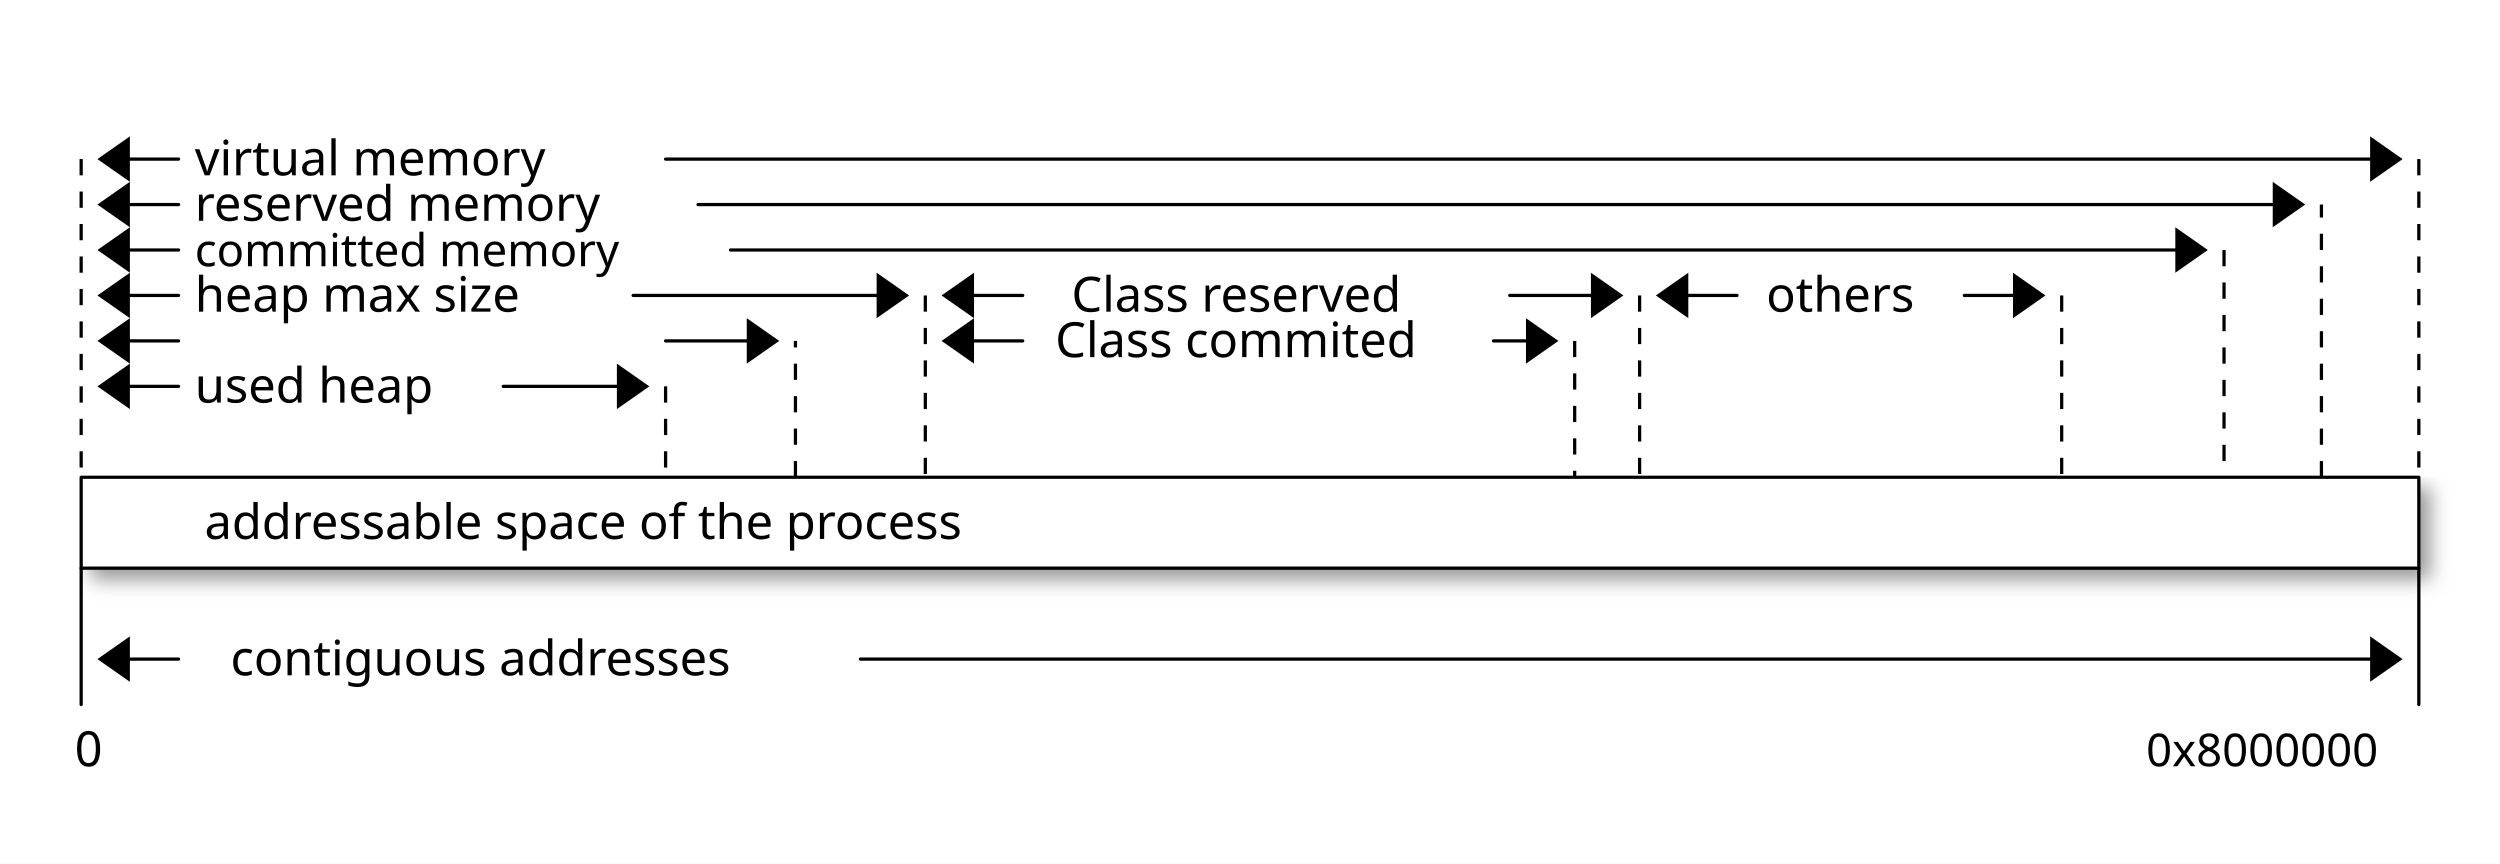
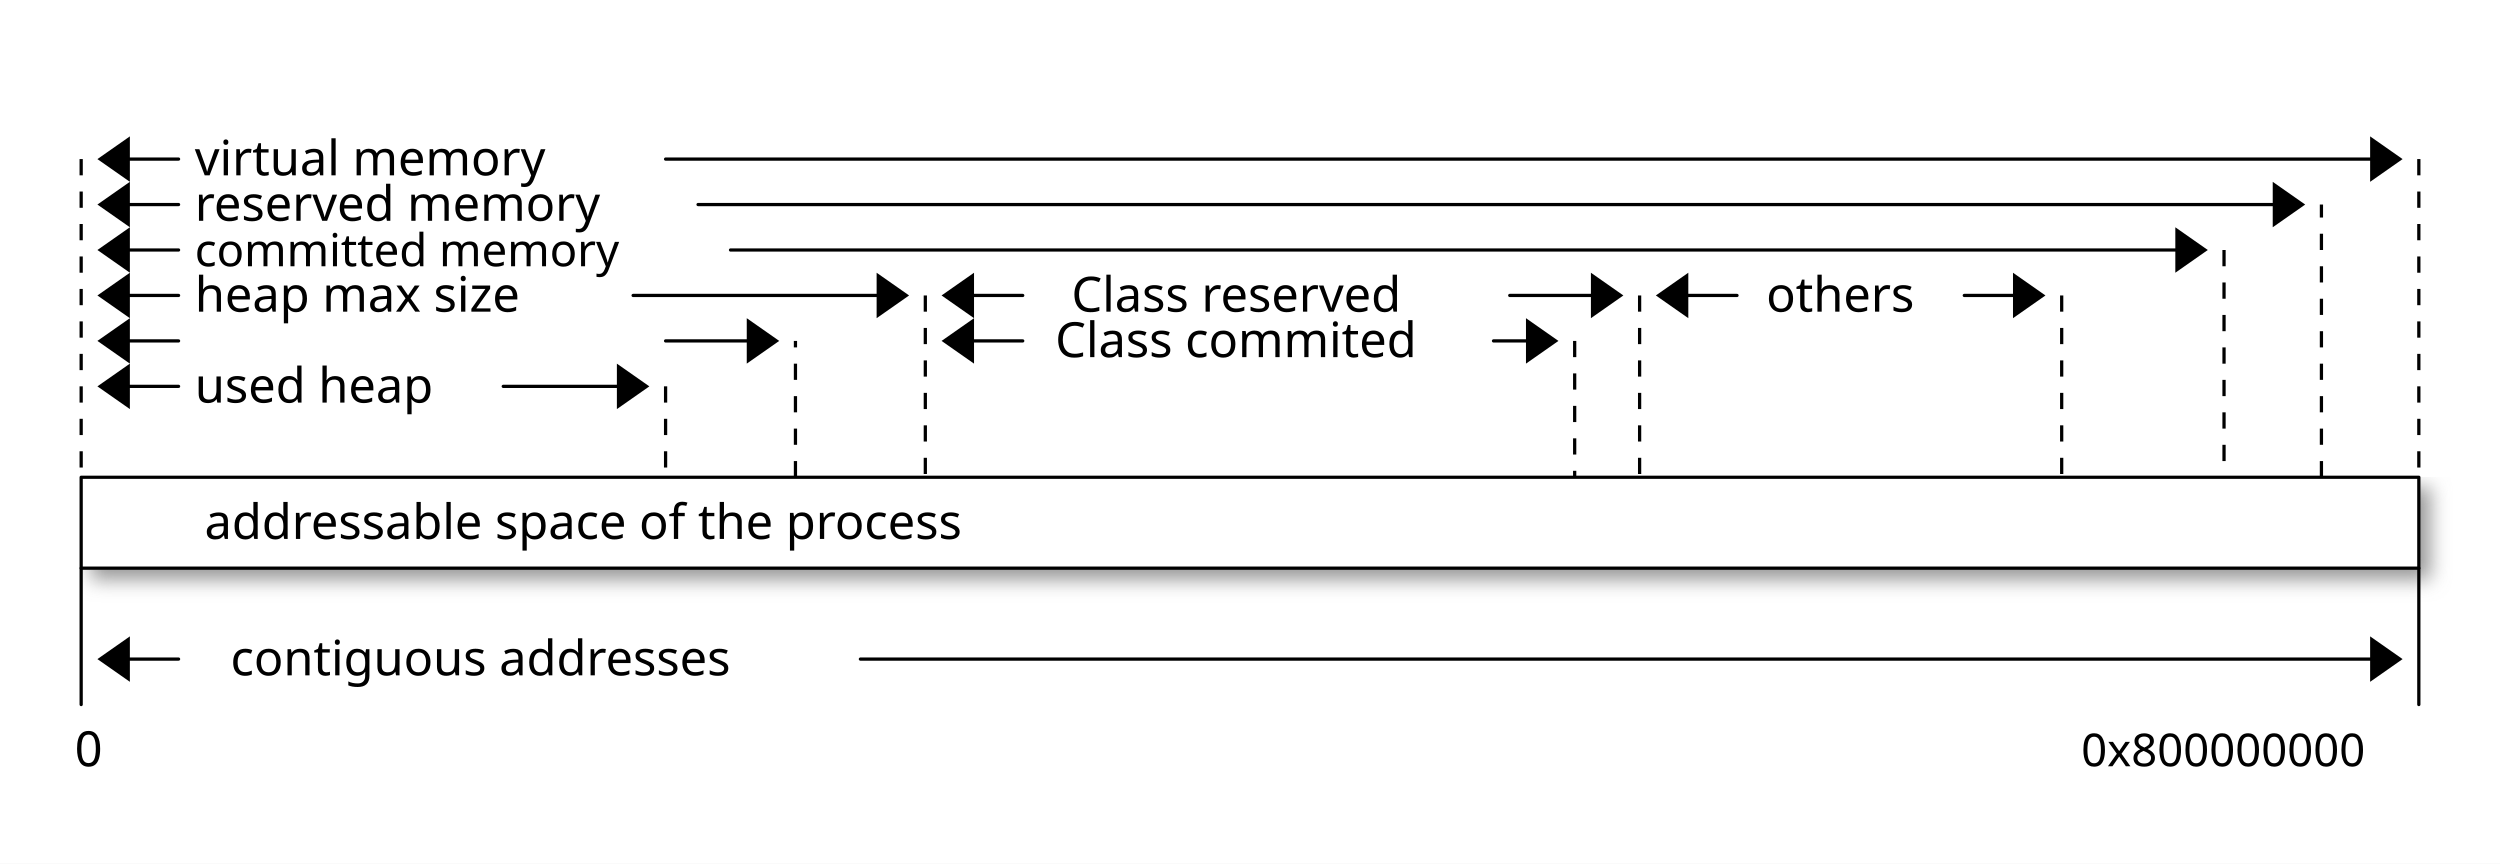
<svg xmlns="http://www.w3.org/2000/svg" width="770" height="266" version="1.0" shape-rendering="geometricPrecision" preserveAspectRatio="xMidYMid meet" viewBox="0 0 770 266">
  <defs>
    <style type="text/css">
      @font-face { font-family: sans-serif; }
    </style>
    <filter id="shadowBlur" x="0" y="0" width="200%" height="200%">
      <feOffset in="SourceGraphic" dx="3" dy="3" result="offOut" />
      <feGaussianBlur in="offOut" stdDeviation="3" />
    </filter>
  </defs>
  <g stroke-width="1" stroke-linecap="square" stroke-linejoin="round">
    <rect x="0" y="0" width="770" height="266" style="fill: #ffffff" />
    <path stroke="#969696" fill="#969696" filter="url(#shadowBlur)" d="M745.0 147.0 L745.0 175.0 L25.0 175.0 L25.0 147.0 z" />
    <path stroke="#000000" stroke-width="1.0" stroke-linecap="round" stroke-linejoin="round" fill="white" d="M745.0 147.0 L745.0 175.0 L25.0 175.0 L25.0 147.0 z" />
    <path stroke="none" stroke-width="1.0" stroke-linecap="round" stroke-linejoin="round" fill="#000000" d="M40.0 42.0 L30.0 49.0 L40.0 56.0 z" />
    <path stroke="none" stroke-width="1.0" stroke-linecap="round" stroke-linejoin="round" fill="#000000" d="M730.0 42.0 L740.0 49.0 L730.0 56.0 z" />
    <path stroke="none" stroke-width="1.0" stroke-linecap="round" stroke-linejoin="round" fill="#000000" d="M40.0 56.0 L30.0 63.0 L40.0 70.0 z" />
    <path stroke="none" stroke-width="1.0" stroke-linecap="round" stroke-linejoin="round" fill="#000000" d="M700.0 56.0 L710.0 63.0 L700.0 70.0 z" />
    <path stroke="none" stroke-width="1.0" stroke-linecap="round" stroke-linejoin="round" fill="#000000" d="M40.0 70.0 L30.0 77.0 L40.0 84.0 z" />
    <path stroke="none" stroke-width="1.0" stroke-linecap="round" stroke-linejoin="round" fill="#000000" d="M670.0 70.0 L680.0 77.0 L670.0 84.0 z" />
    <path stroke="none" stroke-width="1.0" stroke-linecap="round" stroke-linejoin="round" fill="#000000" d="M40.0 84.0 L30.0 91.0 L40.0 98.0 z" />
    <path stroke="none" stroke-width="1.0" stroke-linecap="round" stroke-linejoin="round" fill="#000000" d="M270.0 84.0 L280.0 91.0 L270.0 98.0 z" />
    <path stroke="none" stroke-width="1.0" stroke-linecap="round" stroke-linejoin="round" fill="#000000" d="M300.0 84.0 L290.0 91.0 L300.0 98.0 z" />
    <path stroke="none" stroke-width="1.0" stroke-linecap="round" stroke-linejoin="round" fill="#000000" d="M490.0 84.0 L500.0 91.0 L490.0 98.0 z" />
    <path stroke="none" stroke-width="1.0" stroke-linecap="round" stroke-linejoin="round" fill="#000000" d="M520.0 84.0 L510.0 91.0 L520.0 98.0 z" />
    <path stroke="none" stroke-width="1.0" stroke-linecap="round" stroke-linejoin="round" fill="#000000" d="M620.0 84.0 L630.0 91.0 L620.0 98.0 z" />
    <path stroke="none" stroke-width="1.0" stroke-linecap="round" stroke-linejoin="round" fill="#000000" d="M40.0 98.0 L30.0 105.0 L40.0 112.0 z" />
    <path stroke="none" stroke-width="1.0" stroke-linecap="round" stroke-linejoin="round" fill="#000000" d="M230.0 98.0 L240.0 105.0 L230.0 112.0 z" />
    <path stroke="none" stroke-width="1.0" stroke-linecap="round" stroke-linejoin="round" fill="#000000" d="M300.0 98.0 L290.0 105.0 L300.0 112.0 z" />
    <path stroke="none" stroke-width="1.0" stroke-linecap="round" stroke-linejoin="round" fill="#000000" d="M470.0 98.0 L480.0 105.0 L470.0 112.0 z" />
    <path stroke="none" stroke-width="1.0" stroke-linecap="round" stroke-linejoin="round" fill="#000000" d="M40.0 112.0 L30.0 119.0 L40.0 126.0 z" />
    <path stroke="none" stroke-width="1.0" stroke-linecap="round" stroke-linejoin="round" fill="#000000" d="M190.0 112.0 L200.0 119.0 L190.0 126.0 z" />
    <path stroke="none" stroke-width="1.0" stroke-linecap="round" stroke-linejoin="round" fill="#000000" d="M40.0 196.0 L30.0 203.0 L40.0 210.0 z" />
    <path stroke="none" stroke-width="1.0" stroke-linecap="round" stroke-linejoin="round" fill="#000000" d="M730.0 196.0 L740.0 203.0 L730.0 210.0 z" />
    <path stroke="#000000" stroke-width="1.0" stroke-linecap="round" stroke-linejoin="round" fill="none" d="M460.0 105.0 L475.0 105.0 " />
    <path stroke="#000000" stroke-width="1.0" stroke-linecap="round" stroke-linejoin="round" fill="none" d="M735.0 49.0 L205.0 49.0 " />
    <path stroke="#000000" stroke-width="1.0" stroke-linecap="round" stroke-linejoin="round" fill="none" d="M735.0 203.0 L265.0 203.0 " />
    <path stroke="#000000" stroke-width="1.0" stroke-linecap="round" stroke-linejoin="round" fill="none" d="M215.0 63.0 L705.0 63.0 " />
    <path stroke="#000000" stroke-width="1.0" stroke-linecap="round" stroke-linejoin="round" fill="none" d="M675.0 77.0 L225.0 77.0 " />
    <path stroke="#000000" stroke-width="1.0" stroke-linecap="round" stroke-linejoin="round" fill="none" d="M195.0 91.0 L275.0 91.0 " />
    <path stroke="#000000" stroke-width="1.0" stroke-linecap="round" stroke-linejoin="round" fill="none" d="M235.0 105.0 L205.0 105.0 " />
    <path stroke="#000000" stroke-width="1.0" stroke-linecap="round" stroke-linejoin="round" fill="none" d="M495.0 91.0 L465.0 91.0 " />
    <path stroke="#000000" stroke-width="1.0" stroke-linecap="round" stroke-linejoin="round" fill="none" d="M55.0 49.0 L35.0 49.0 " />
    <path stroke="#000000" stroke-width="1.0" stroke-linecap="round" stroke-linejoin="round" fill="none" d="M35.0 63.0 L55.0 63.0 " />
    <path stroke="#000000" stroke-width="1.0" stroke-linecap="round" stroke-linejoin="round" fill="none" d="M55.0 77.0 L35.0 77.0 " />
    <path stroke="#000000" stroke-width="1.0" stroke-linecap="round" stroke-linejoin="round" fill="none" d="M55.0 91.0 L35.0 91.0 " />
    <path stroke="#000000" stroke-width="1.0" stroke-linecap="round" stroke-linejoin="round" fill="none" d="M55.0 105.0 L35.0 105.0 " />
    <path stroke="#000000" stroke-width="1.0" stroke-linecap="round" stroke-linejoin="round" fill="none" d="M55.0 119.0 L35.0 119.0 " />
    <path stroke="#000000" stroke-width="1.0" stroke-linecap="round" stroke-linejoin="round" fill="none" d="M55.0 203.0 L35.0 203.0 " />
    <path stroke="#000000" stroke-width="1.0" stroke-linecap="round" stroke-linejoin="round" fill="none" d="M535.0 91.0 L515.0 91.0 " />
    <path stroke="#000000" stroke-width="1.0" stroke-linecap="round" stroke-linejoin="round" fill="none" d="M315.0 91.0 L295.0 91.0 " />
    <path stroke="#000000" stroke-width="1.0" stroke-linecap="round" stroke-linejoin="round" fill="none" d="M315.0 105.0 L295.0 105.0 " />
    <path stroke="#000000" stroke-width="1.0" stroke-linecap="round" stroke-linejoin="round" fill="none" d="M195.0 119.0 L155.0 119.0 " />
    <path stroke="#000000" stroke-width="1.0" stroke-linecap="round" stroke-linejoin="round" fill="none" d="M625.0 91.0 L605.0 91.0 " />
    <path stroke="#000000" stroke-width="1.0" stroke-dasharray="5,5" stroke-miterlimit="0" stroke-linecap="butt" stroke-linejoin="round" fill="white" d="M715.0 147.0 L715.0 63.0 " />
    <path stroke="#000000" stroke-width="1.0" stroke-linecap="round" stroke-linejoin="round" fill="none" d="M25.0 175.0 L25.0 217.0 " />
    <path stroke="#000000" stroke-width="1.0" stroke-dasharray="5,5" stroke-miterlimit="0" stroke-linecap="butt" stroke-linejoin="round" fill="white" d="M745.0 49.0 L745.0 147.0 " />
    <path stroke="#000000" stroke-width="1.0" stroke-dasharray="5,5" stroke-miterlimit="0" stroke-linecap="butt" stroke-linejoin="round" fill="white" d="M635.0 91.0 L635.0 147.0 " />
    <path stroke="#000000" stroke-width="1.0" stroke-linecap="round" stroke-linejoin="round" fill="none" d="M745.0 175.0 L745.0 217.0 " />
    <path stroke="#000000" stroke-width="1.0" stroke-dasharray="5,5" stroke-miterlimit="0" stroke-linecap="butt" stroke-linejoin="round" fill="white" d="M505.0 91.0 L505.0 147.0 " />
    <path stroke="#000000" stroke-width="1.0" stroke-dasharray="5,5" stroke-miterlimit="0" stroke-linecap="butt" stroke-linejoin="round" fill="white" d="M285.0 91.0 L285.0 147.0 " />
    <path stroke="#000000" stroke-width="1.0" stroke-dasharray="5,5" stroke-miterlimit="0" stroke-linecap="butt" stroke-linejoin="round" fill="white" d="M205.0 119.0 L205.0 147.0 " />
    <path stroke="#000000" stroke-width="1.0" stroke-dasharray="5,5" stroke-miterlimit="0" stroke-linecap="butt" stroke-linejoin="round" fill="white" d="M485.0 105.0 L485.0 147.0 " />
    <path stroke="#000000" stroke-width="1.0" stroke-dasharray="5,5" stroke-miterlimit="0" stroke-linecap="butt" stroke-linejoin="round" fill="white" d="M25.0 49.0 L25.0 147.0 " />
    <path stroke="#000000" stroke-width="1.0" stroke-dasharray="5,5" stroke-miterlimit="0" stroke-linecap="butt" stroke-linejoin="round" fill="white" d="M685.0 77.0 L685.0 147.0 " />
    <path stroke="#000000" stroke-width="1.0" stroke-dasharray="5,5" stroke-miterlimit="0" stroke-linecap="butt" stroke-linejoin="round" fill="white" d="M245.0 147.0 L245.0 105.0 " />
    <text x="60" y="54" font-family="sans-serif" font-size="15" stroke="none" fill="#000000">
      virtual memory
    </text>
    <text x="60" y="68" font-family="sans-serif" font-size="15" stroke="none" fill="#000000">
      reserved memory
    </text>
    <text x="60" y="82" font-family="sans-serif" font-size="14" stroke="none" fill="#000000">
      committed memory
    </text>
    <text x="60" y="96" font-family="sans-serif" font-size="15" stroke="none" fill="#000000">
      heap max size
    </text>
    <text x="60" y="110" font-family="sans-serif" font-size="15" stroke="none" fill="#ffffff">
      committed heap
    </text>
    <text x="60" y="124" font-family="sans-serif" font-size="15" stroke="none" fill="#000000">
      used heap
    </text>
    <text x="63" y="166" font-family="sans-serif" font-size="15" stroke="none" fill="#000000">
      addressable space of the process
    </text>
    <text x="330" y="96" font-family="sans-serif" font-size="15" stroke="none" fill="#000000">
      Class reserved
    </text>
    <text x="325" y="110" font-family="sans-serif" font-size="15" stroke="none" fill="#000000">
      Class commited
    </text>
    <text x="71" y="208" font-family="sans-serif" font-size="15" stroke="none" fill="#000000">
      contiguous addresses
    </text>
-     <text x="661" y="236" font-family="sans-serif" font-size="14" stroke="none" fill="#000000">
-       0x8000000
+     <text x="641" y="236" font-family="sans-serif" font-size="14" stroke="none" fill="#000000">
+       0x800000000
    </text>
    <text x="544" y="96" font-family="sans-serif" font-size="15" stroke="none" fill="#000000">
      others
    </text>
    <text x="23" y="236" font-family="sans-serif" font-size="15" stroke="none" fill="#000000">
      0 
    </text>
  </g>
</svg>
